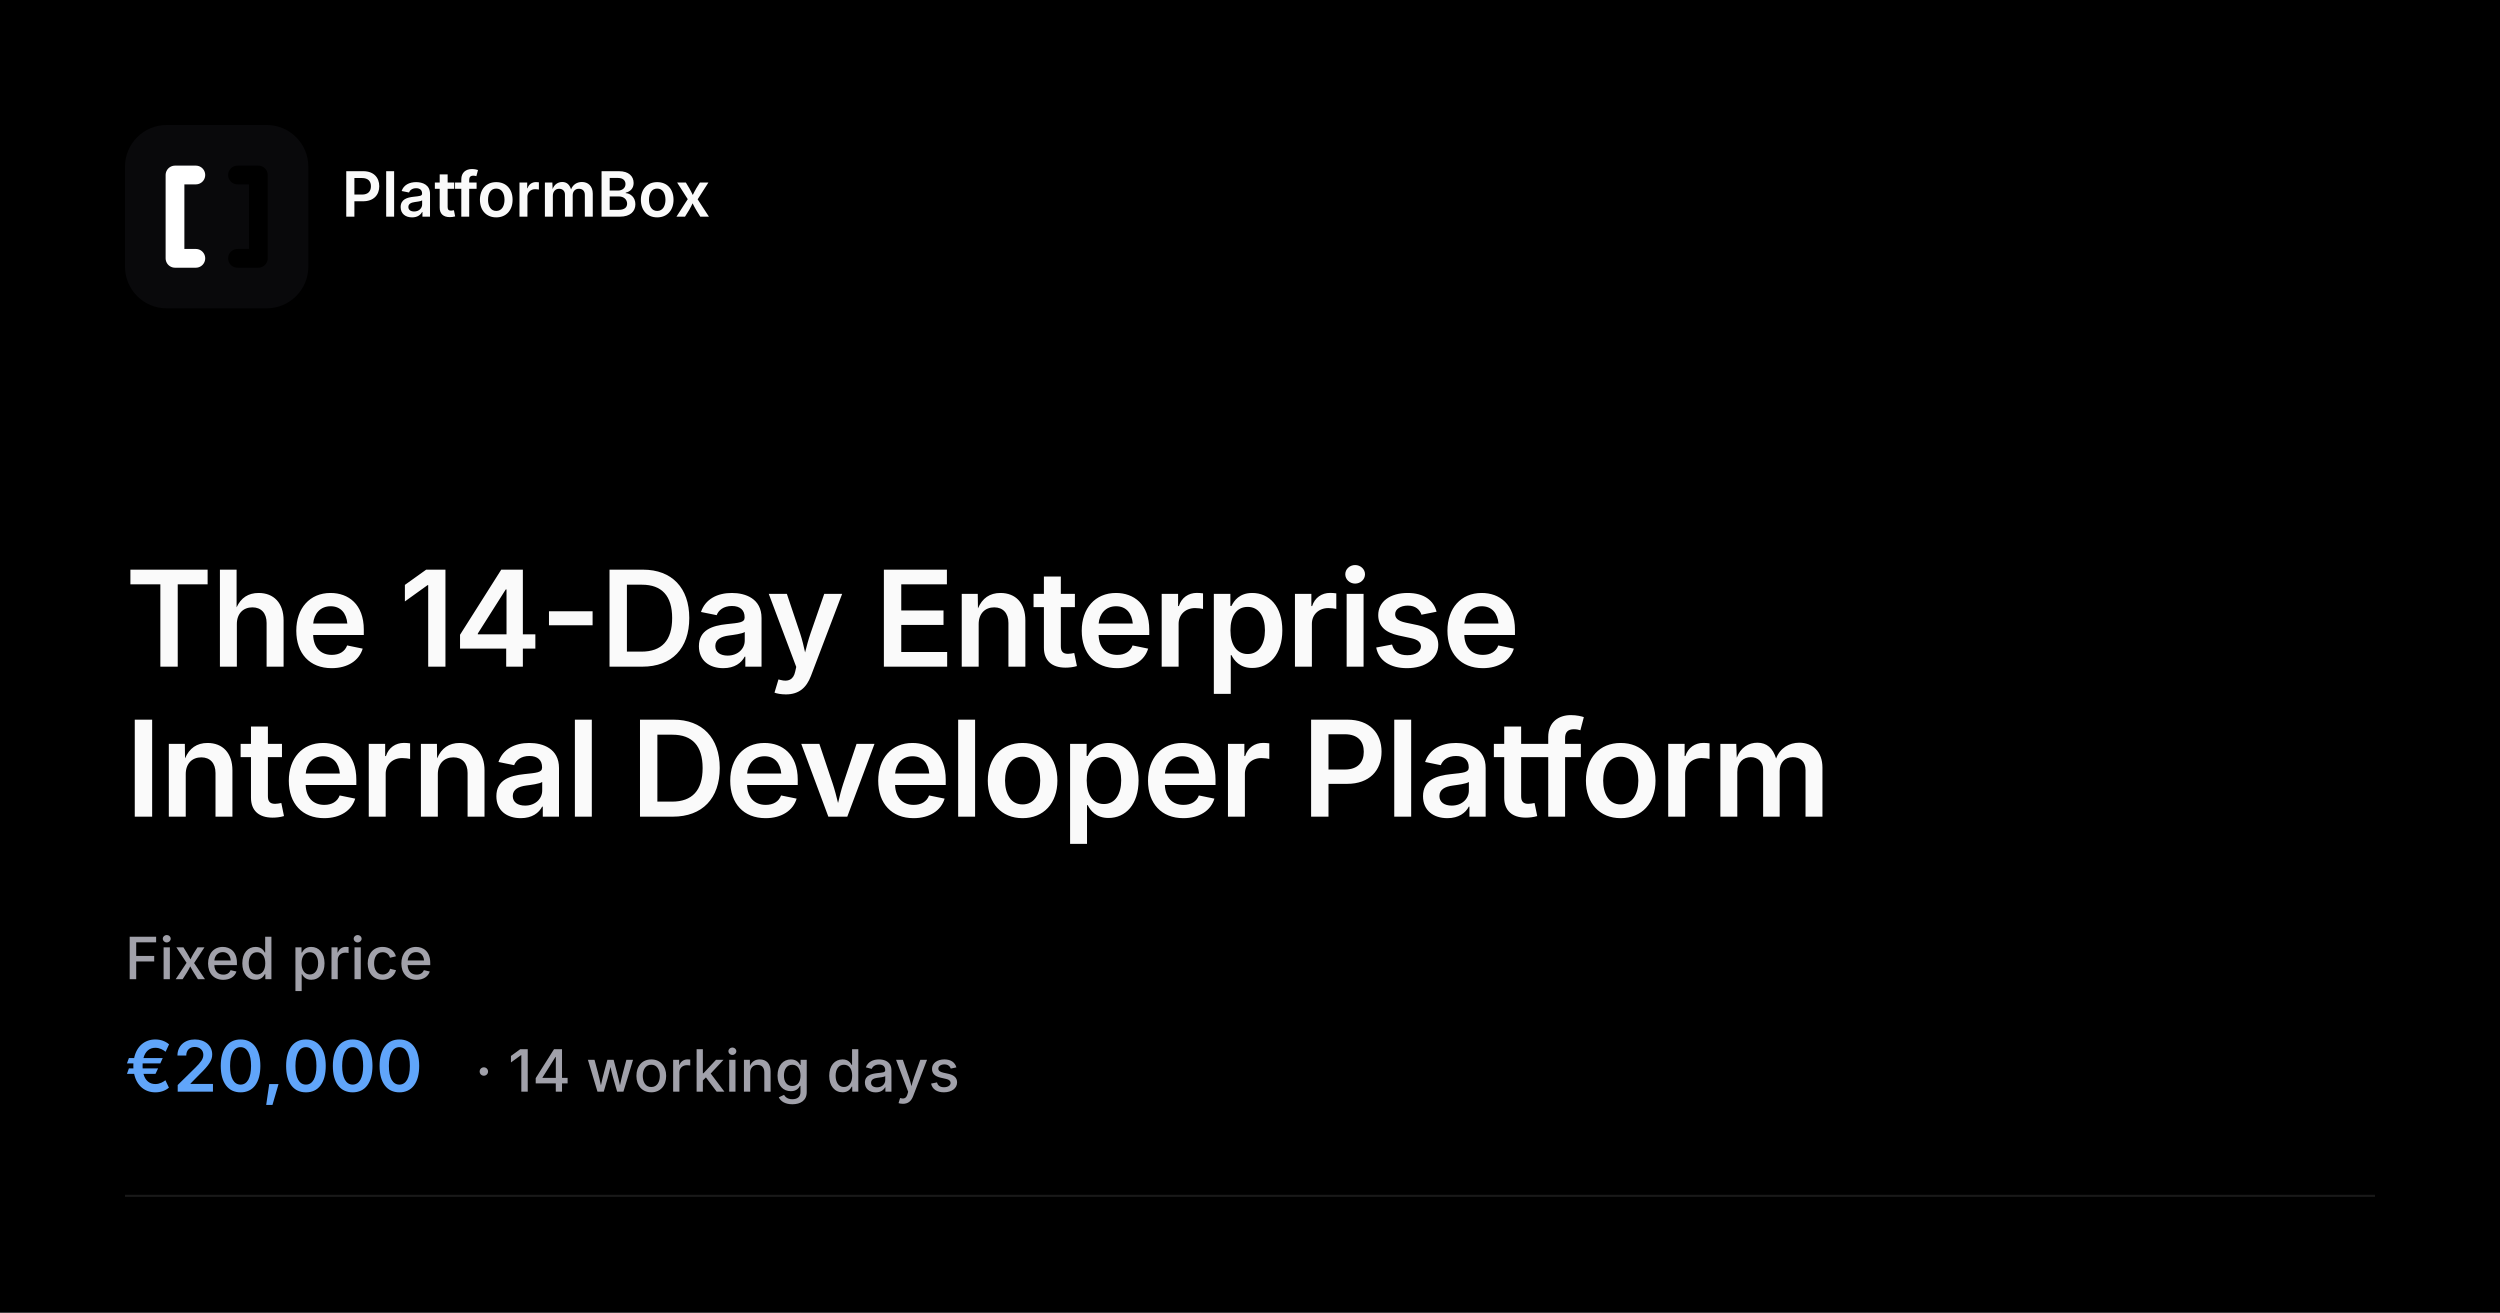
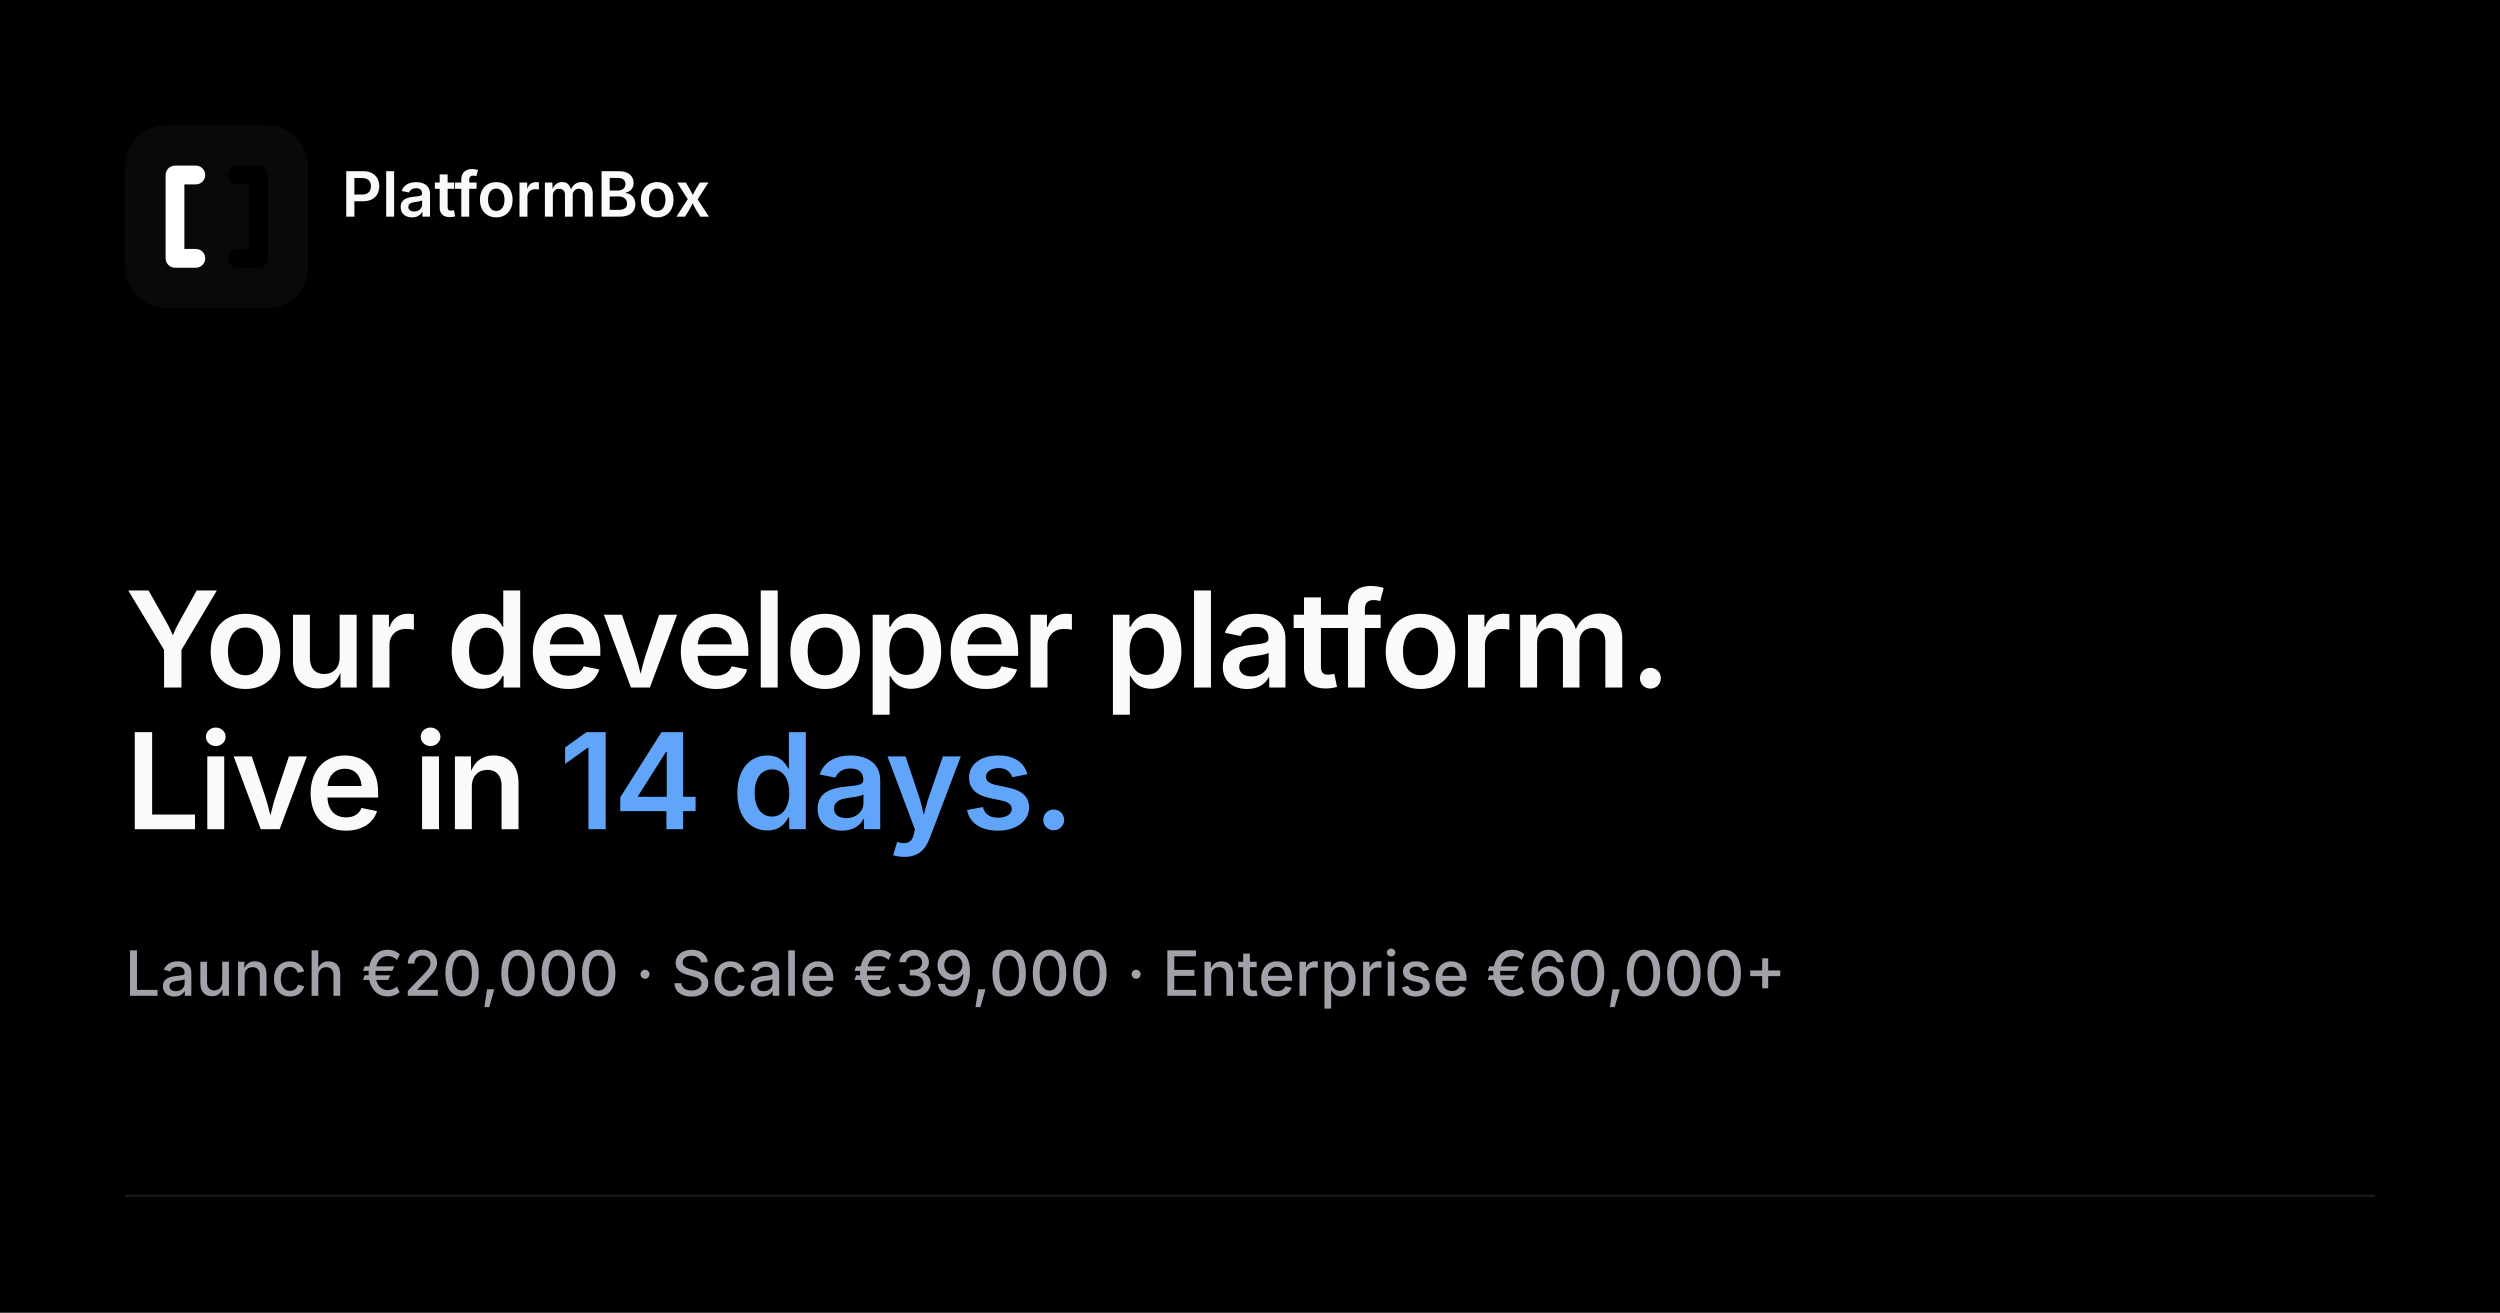
<svg xmlns="http://www.w3.org/2000/svg" width="1200" height="630" viewBox="0 0 1200 630">
  <defs>
    <linearGradient id="brand" x1="0%" y1="0%" x2="100%" y2="100%">
      <stop offset="0%" stopColor="#3b82f6" />
      <stop offset="100%" stopColor="#60a5fa" />
    </linearGradient>
    <radialGradient id="glow" cx="50%" cy="0%" r="80%">
      <stop offset="0%" stopColor="rgba(59,130,246,0.22)" />
      <stop offset="100%" stopColor="rgba(59,130,246,0)" />
    </radialGradient>
    <pattern id="grid" width="64" height="64" patternUnits="userSpaceOnUse">
      <path d="M 64 0 L 0 0 0 64" fill="none" stroke="rgba(255,255,255,0.04)" stroke-width="1" />
    </pattern>
  </defs>
  <rect width="1200" height="630" fill="#09090b" />
  <rect width="1200" height="630" fill="url(#grid)" />
  <rect width="1200" height="630" fill="url(#glow)" />
  <g transform="translate(60,60)">
    <rect width="88" height="88" rx="20" fill="#09090b" />
    <path d="M 34 24 H 24 V 64 H 34" fill="none" stroke="#ffffff" stroke-width="9" stroke-linecap="round" stroke-linejoin="round" />
    <path d="M 54 24 H 64 V 64 H 54" fill="none" stroke="url(#brand)" stroke-width="9" stroke-linecap="round" stroke-linejoin="round" />
    <text x="104" y="44" fill="#fafafa" font-family="Geist, -apple-system, sans-serif" font-size="30" font-weight="600">PlatformBox<span fill="#60a5fa">.io</span>
    </text>
  </g>
-   <text x="60" y="320" fill="#fafafa" font-family="Geist, -apple-system, sans-serif" font-size="64" font-weight="600" letter-spacing="-1">The 14-Day Enterprise</text>
-   <text x="60" y="392" fill="#fafafa" font-family="Geist, -apple-system, sans-serif" font-size="64" font-weight="600" letter-spacing="-1">Internal Developer Platform</text>
-   <text x="60" y="470" fill="#a1a1aa" font-family="Geist, -apple-system, sans-serif" font-size="28" font-weight="500">Fixed price</text>
-   <text x="60" y="524" fill="#60a5fa" font-family="Geist, -apple-system, sans-serif" font-size="34" font-weight="600">€20,000</text>
-   <text x="228" y="524" fill="#a1a1aa" font-family="Geist, -apple-system, sans-serif" font-size="28" font-weight="500">· 14 working days</text>
+   <text x="60" y="330" fill="#fafafa" font-family="Geist, -apple-system, sans-serif" font-size="64" font-weight="600" letter-spacing="-1">Your developer platform.</text>
+   <text x="60" y="398" fill="#fafafa" font-family="Geist, -apple-system, sans-serif" font-size="64" font-weight="600" letter-spacing="-1">Live in <tspan fill="#60a5fa">14 days.</tspan>
+   </text>
+   <text x="60" y="478" fill="#a1a1aa" font-family="Geist, -apple-system, sans-serif" font-size="30" font-weight="500">Launch €20,000 · Scale €39,000 · Enterprise €60,000+</text>
  <line x1="60" y1="574" x2="1140" y2="574" stroke="rgba(255,255,255,0.1)" stroke-width="1" />
</svg>
